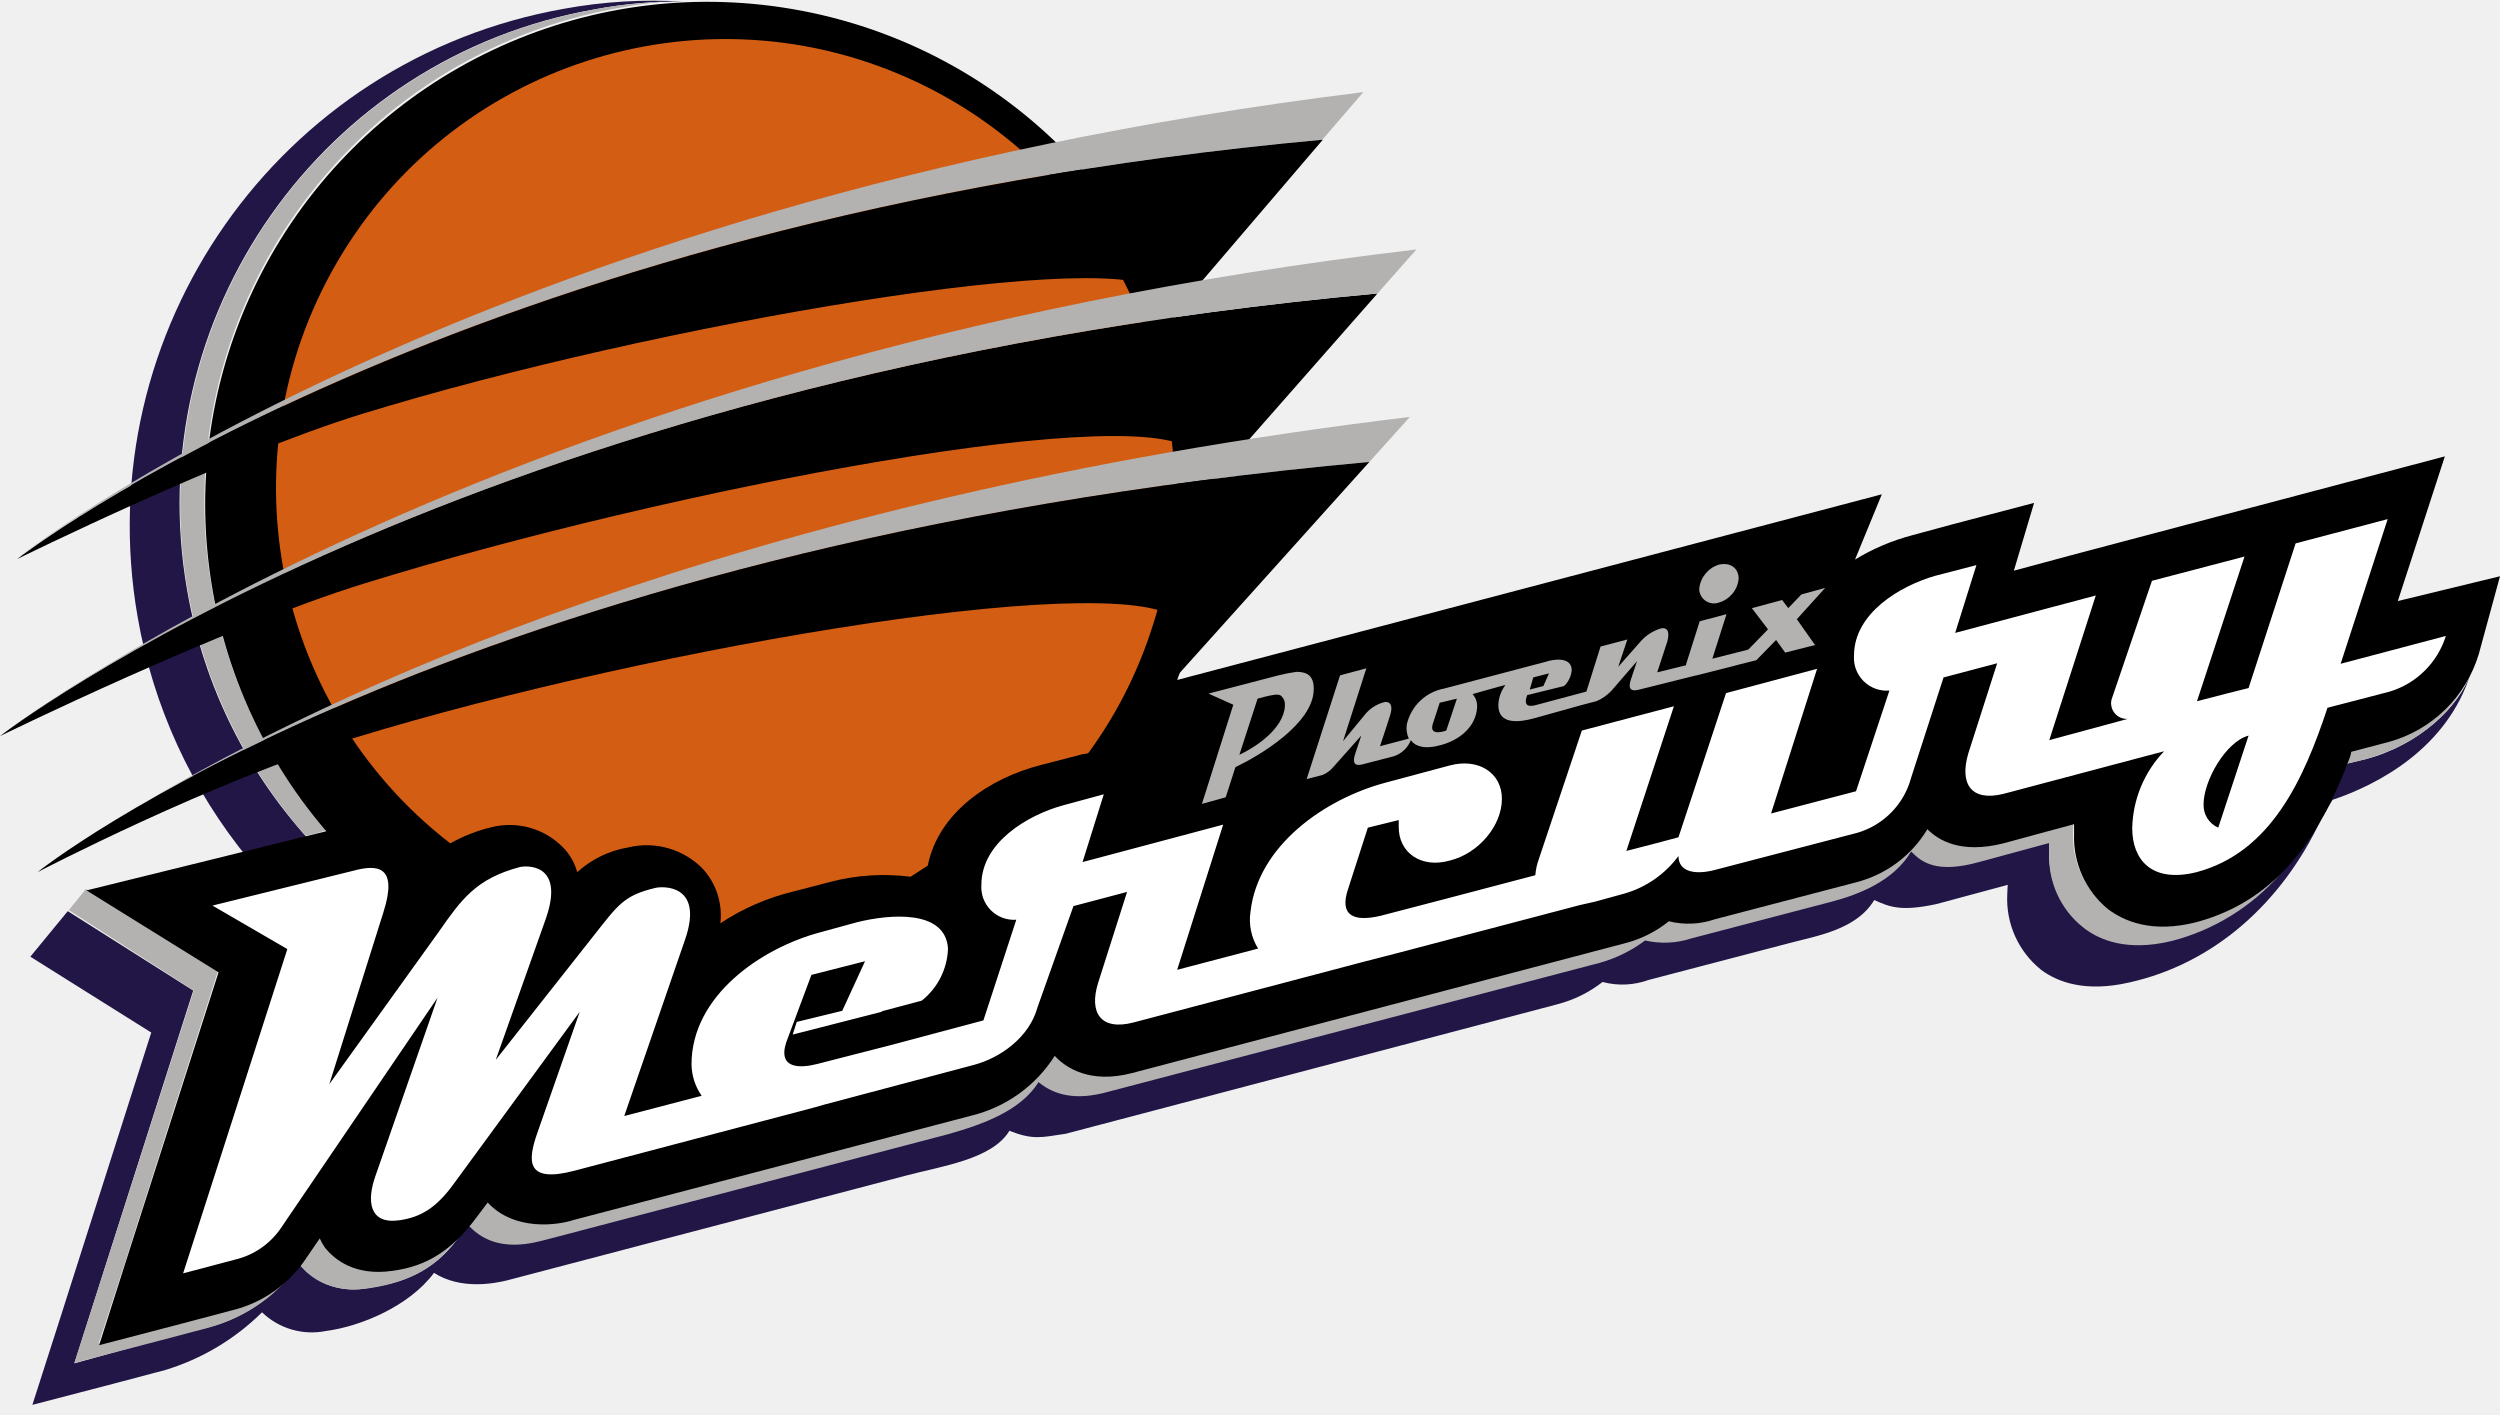
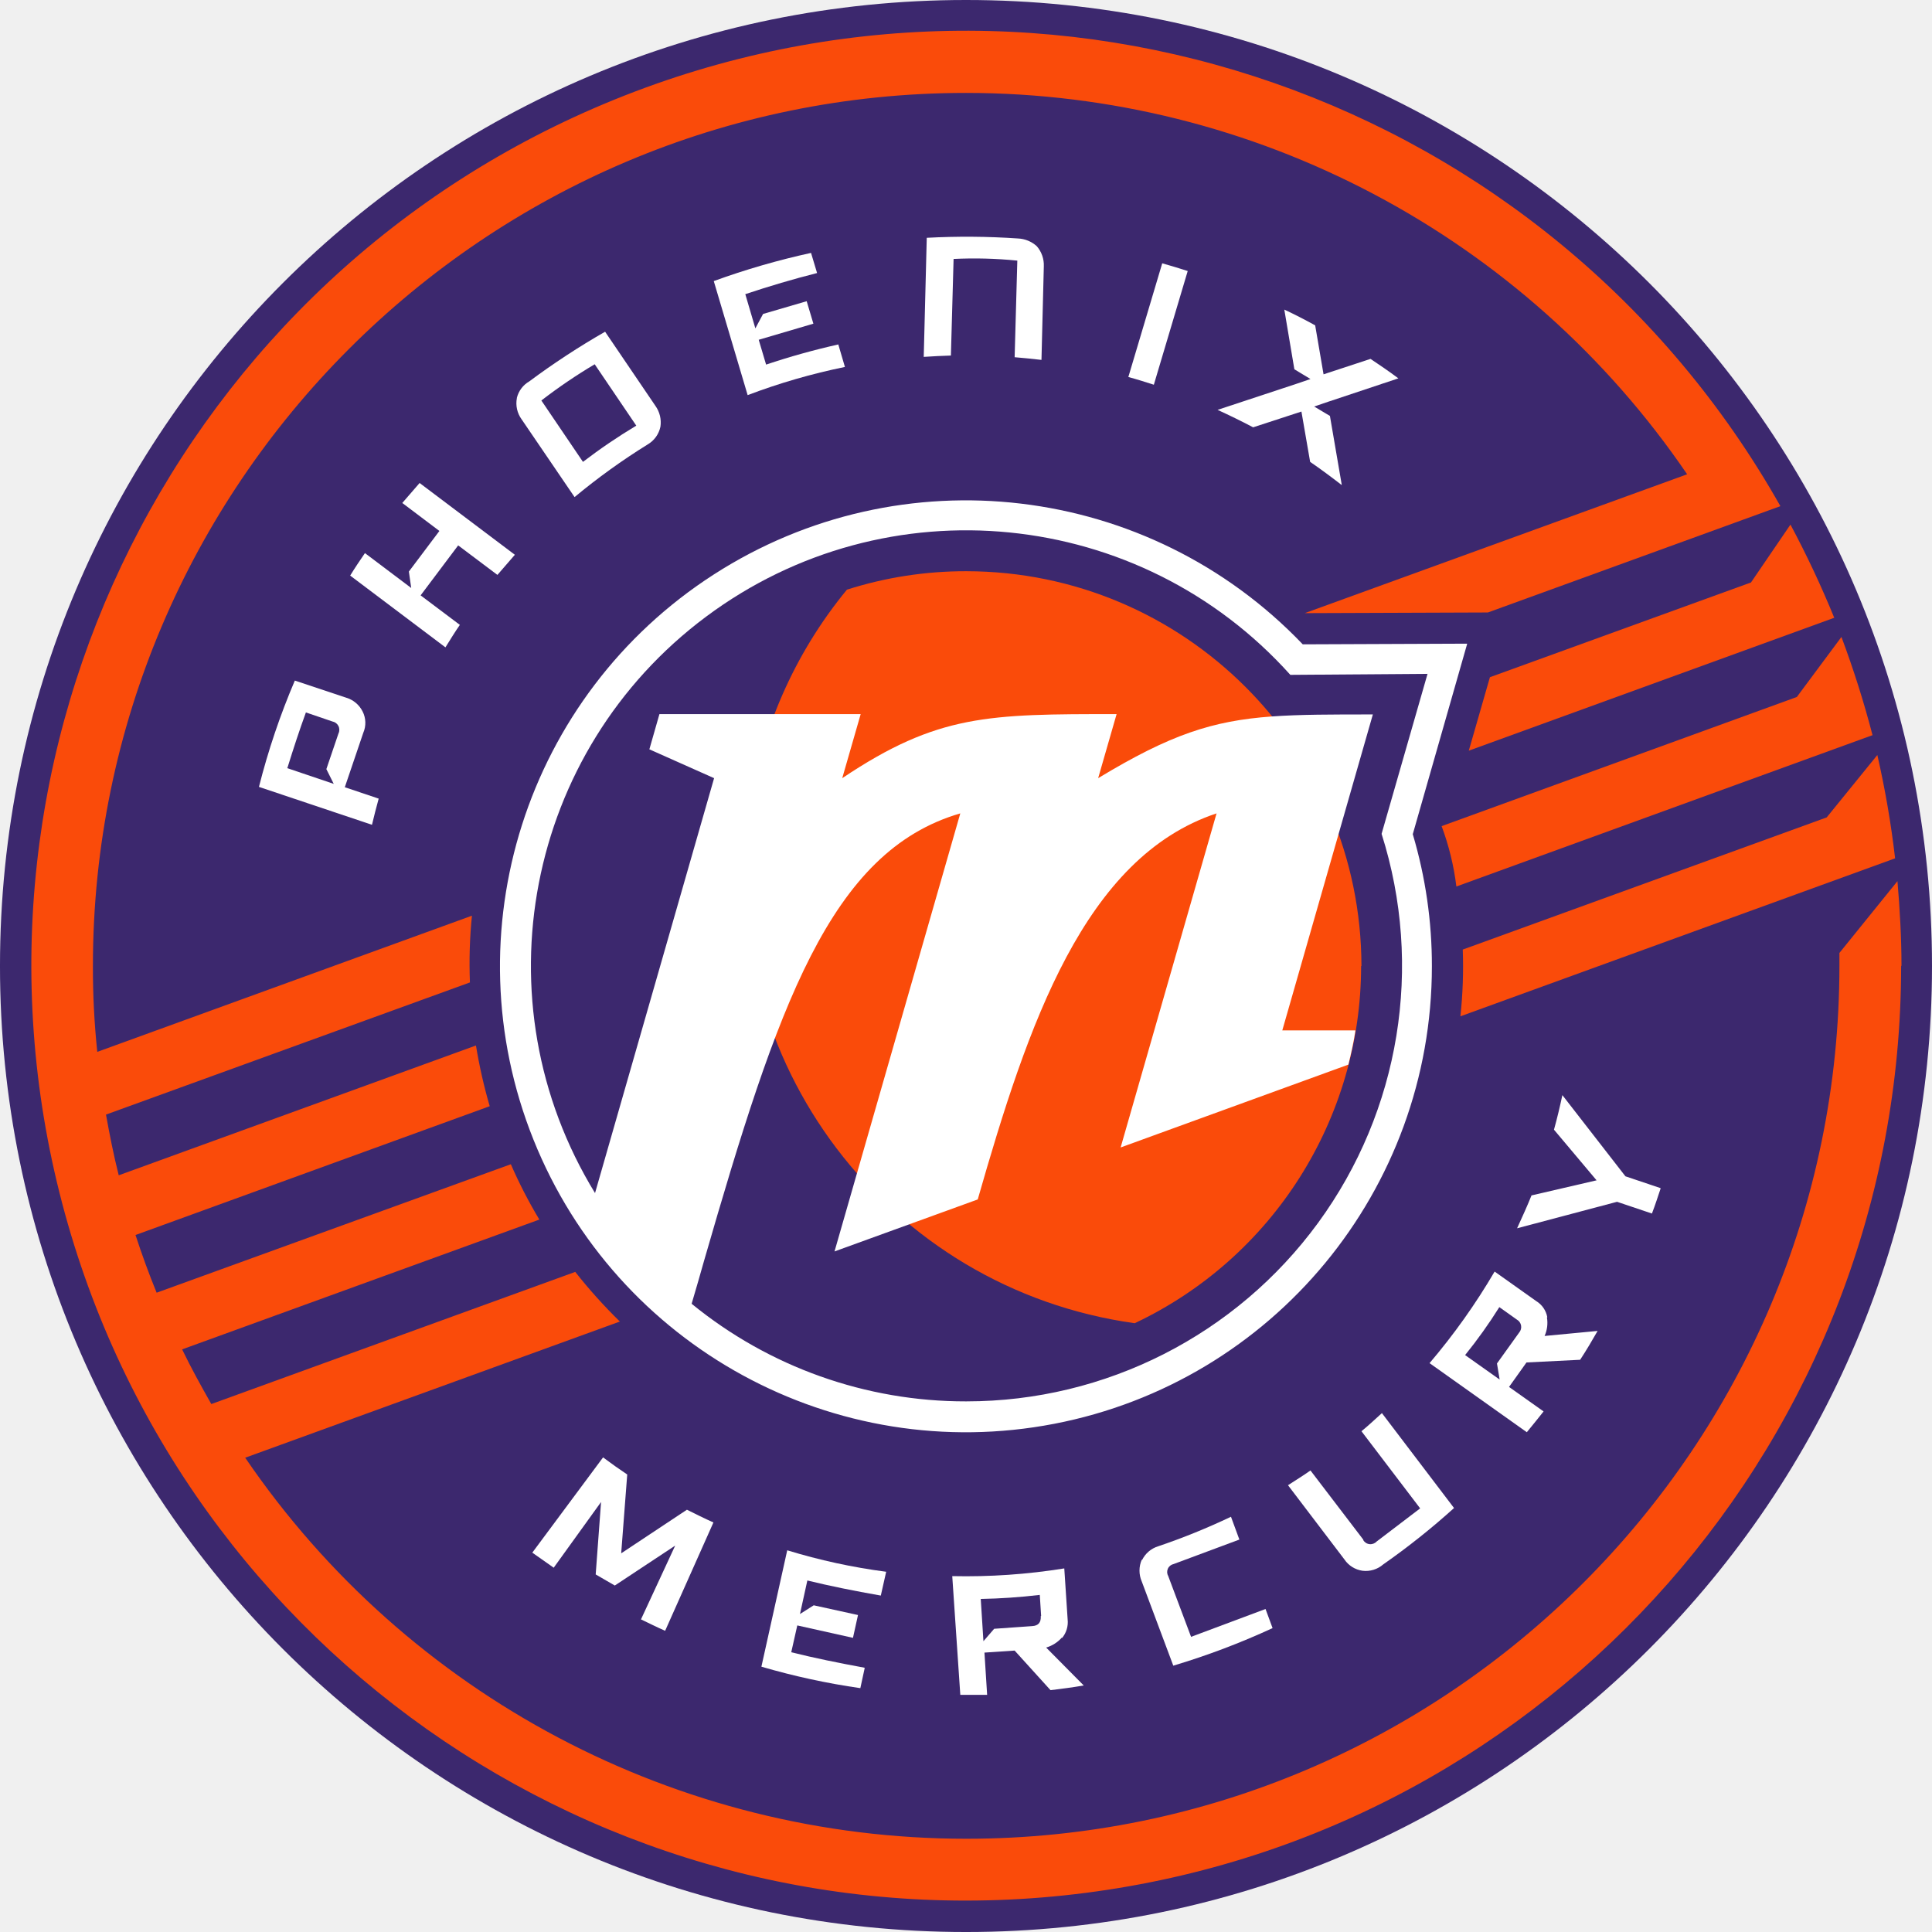
- <svg xmlns="http://www.w3.org/2000/svg" height="145.443" width="257.04" version="1.1" viewBox="0 0 257.04 145.443">
-   <path d="M32.403,87.022A50.901,50.901,0,0,1,19.244,60.705,51.614,51.614,0,0,1,61.217.944a47.81,47.81,0,0,1,8.998-.78A50.729,50.729,0,0,0,58.045.891,54.068,54.068,0,0,0,14.147,63.409,53.687,53.687,0,0,0,25.59,88.375c3.173-.572,5.513-1.04,5.513-1.04A11.793,11.793,0,0,1,32.403,87.022ZM243.153,78.076l-1.976.468-2.705.416c-1.3,3.693-3.901,6.189-4.005,10.714a23.544,23.544,0,0,1-11.182,6.918c-4.525,1.092-7.438-.052-9.102-1.352a9.468,9.468,0,0,1-3.485-7.75v-.988l-7.282,1.976c-4.421,1.196-5.929.052-6.97-1.092-1.82,3.069-5.461,4.421-8.114,5.097l-14.511,3.849a8.832,8.832,0,0,1-4.733.208,16.466,16.466,0,0,1-4.629,2.288l-50.555,13.263c-3.485.988-5.617.26-7.178-1.04h0c-1.768,3.017-5.565,4.421-9.31,5.357L56.38,127.227c-1.404.416-5.409,1.716-8.27-1.352L47.07,127.331c-2.497,3.433-5.669,4.577-9.258,5.097a7.17,7.17,0,0,1-6.918-2.341c-.208-.26-.988.936-.988.936a16.223,16.223,0,0,1-8.582,5.461l-5.305,1.352-8.374,2.341,2.653-8.322,9.57-30.011L6.969,93.68l-3.849,4.681,12.431,7.802L5.981,136.173l-2.653,8.27,8.374-2.184,5.305-1.404a24.146,24.146,0,0,0,9.934-5.929,7.363,7.363,0,0,0,6.553,1.924c3.589-.468,8.582-2.549,11.13-5.981,2.757,1.768,6.189,1.092,7.49.78l40.985-10.766c3.693-.988,8.842-1.664,10.662-4.577v-.052c2.497.988,3.329.676,5.825.312l50.555-13.315a12.734,12.734,0,0,0,4.629-2.288,7.904,7.904,0,0,0,4.733-.208l14.511-3.797c2.705-.728,6.865-1.352,8.686-4.421,1.612.728,2.757,1.196,6.397.416l7.334-1.976s-.052.624-.052.988a9.314,9.314,0,0,0,3.485,7.75c1.664,1.248,4.525,2.341,9.05,1.3,8.686-1.924,15.707-8.166,19.712-16.748l.364-.624.832-1.404c4.785-1.612,11.807-5.357,14.199-13.003C252.879,72.615,248.77,76.62,243.153,78.076Z" fill="#211646" />
-   <path d="M253.971,69.078v-.052C254.023,69.026,253.971,69.026,253.971,69.078ZM6.97,93.68h0l1.82-2.184Z" fill="#b3b2b1" />
-   <path d="M216.627,93.316a9.539,9.539,0,0,1-3.485-7.75,6.295,6.295,0,0,1,.052-.988l-7.334,1.976c-4.369,1.144-6.657-.312-7.75-1.456a12.003,12.003,0,0,1-7.334,5.461L176.266,94.356a7.904,7.904,0,0,1-4.733.208,14.048,14.048,0,0,1-4.629,2.288l-50.555,13.315c-4.421,1.144-6.918-.624-8.01-1.768a13.656,13.656,0,0,1-8.53,6.137L58.825,125.407c-1.404.364-5.929,1.144-8.738-1.872l-1.092,1.456c-.26.364-.52.728-.78,1.04,2.809,3.017,6.761,1.716,8.218,1.352l41.037-10.766c3.693-1.04,7.49-2.445,9.31-5.357h0c1.508,1.248,3.693,1.976,7.178.988l50.555-13.263a14.104,14.104,0,0,0,4.629-2.288,8.836,8.836,0,0,0,4.733-.208l14.511-3.797c2.705-.728,6.293-2.08,8.114-5.149,1.092,1.144,2.653,2.288,6.97,1.092l7.282-1.976a6.633,6.633,0,0,0-.052.988,9.219,9.219,0,0,0,3.537,7.75c1.664,1.3,4.525,2.445,9.05,1.352a22.101,22.101,0,0,0,11.182-6.918v-.052A18.441,18.441,0,0,1,225.781,94.72C221.256,95.812,218.292,94.564,216.627,93.316Z" fill="#b3b2b1" />
-   <path d="M245.597,76.1l-3.953.988-.052.52-.364.936,1.872-.468c5.617-1.456,9.778-5.461,10.87-8.998A13.077,13.077,0,0,1,245.597,76.1Z" fill="#b3b2b1" />
-   <path d="M40.257,130.452c-3.849.624-5.929-1.144-6.865-2.341a4.068,4.068,0,0,1-.624-.988l-1.352,1.976a4.082,4.082,0,0,1-.676.988.191.191,0,0,1,.156.052c.884,1.092,3.017,2.861,6.865,2.341,3.589-.52,6.709-1.664,9.258-5.097l.728-.988A11.38,11.38,0,0,1,40.257,130.452Z" fill="#b3b2b1" />
-   <path d="M18.516,135.965l-8.374,2.184,2.705-8.322L22.417,99.817,8.842,91.391,7.074,93.576l12.847,8.27L10.298,131.856l-2.653,8.27,8.374-2.184,5.305-1.404a16.837,16.837,0,0,0,8.582-5.409.161.161,0,0,1,.052-.104,12.573,12.573,0,0,1-6.137,3.537Z" fill="#b3b2b1" />
-   <path d="M21.793,60.548A51.576,51.576,0,0,1,63.766.787a46.037,46.037,0,0,1,4.577-.624,46.716,46.716,0,0,0-7.074.78A51.625,51.625,0,0,0,31.415,85.93a18.828,18.828,0,0,0,2.132-.572A51.048,51.048,0,0,1,21.793,60.548Z" fill="#b3b2b1" />
-   <path d="M246.534,61.797l4.837-14.875L213.038,57.064l-5.981,1.612,2.08-6.97-8.322,2.184-4.213,1.144a22.076,22.076,0,0,0-5.877,2.497l2.757-6.709L121.03,69.911a50.844,50.844,0,0,0,2.549-27.15,51.643,51.643,0,1,0-90.032,42.701C32.143,85.826,8.894,91.547,8.894,91.547l13.575,8.426-9.622,30.011-2.653,8.322L18.568,136.121l5.305-1.404a12.72,12.72,0,0,0,7.646-5.409l1.352-1.976a5.531,5.531,0,0,0,.572.988c.936,1.144,3.017,2.913,6.918,2.341,3.589-.468,6.189-2.184,8.686-5.565l1.092-1.456c2.809,3.017,7.334,2.288,8.738,1.82l41.037-10.766a14.086,14.086,0,0,0,8.53-6.137h0c1.092,1.196,3.589,2.913,7.958,1.768l50.555-13.315a11.949,11.949,0,0,0,4.629-2.288,8.338,8.338,0,0,0,4.733-.208l14.511-3.797a12.003,12.003,0,0,0,7.334-5.461c1.144,1.144,3.433,2.549,7.802,1.456l7.282-1.976V85.722a9.539,9.539,0,0,0,3.485,7.75c1.664,1.248,4.525,2.497,9.05,1.352,8.79-2.341,13.003-9.414,15.863-17.06l.104-.468,3.953-1.04a13.363,13.363,0,0,0,9.154-8.998L257.04,59.248Z" />
-   <path d="M187.657,60.444l-2.445.676-1.352,1.404-.624-.832-3.121.832,1.664,2.184-2.028,2.08-3.693.936,1.456-4.577-2.757.728-1.352,4.265a.566.566,0,0,0-.052.26l-2.965.728,1.04-3.173c.312-1.144-.104-1.456-.624-1.352a4.462,4.462,0,0,0-2.08,1.3l-2.341,2.653.936-2.809-2.757.728-1.456,4.629-5.253,1.404c-.468.104-1.144.208-.936-.728l.104-.312,3.797-.936a2.509,2.509,0,0,0,.78-1.664c-.052-1.3-1.716-1.144-2.653-.832l-10.454,2.757a4.836,4.836,0,0,0-3.849,3.693,2.551,2.551,0,0,0,.208,1.456l-2.965.78c.26-.728,1.04-3.173,1.04-3.173.468-1.508-.468-1.404-.624-1.352a3.794,3.794,0,0,0-2.028,1.352l-2.184,2.653,2.393-7.49-2.705.728-3.433,10.662,1.612-.416a2.767,2.767,0,0,0,1.092-.78l2.913-3.277-.624,1.872c-.312.936-.052,1.3.728,1.092l3.225-.832a2.816,2.816,0,0,0,1.768-1.664c.468.676,1.508.988,3.225.468,1.976-.572,3.485-1.976,3.589-3.849a1.858,1.858,0,0,0-.468-1.352s3.277-.936,3.381-.936a3.568,3.568,0,0,0-.728,2.028c-.052,2.08,2.132,1.82,3.641,1.404l5.045-1.404,1.404-.364a4.7,4.7,0,0,0,1.508-1.04l2.653-3.069-.624,1.872c-.312.936-.052,1.3.884,1.04l5.617-1.404c.052,0,.208-.052.26-.052l3.901-.988c.104-.052.26-.052.364-.104l1.872-.468,2.028-2.08.936,1.3,3.069-.78-1.872-2.653Zm-30.011,9.206,1.612-.416-.572,1.3-1.404.364Zm-8.946,5.461s-1.768.676-1.404-.624l.728-2.236,1.768-.416Zm38.957-14.667-2.445.676-1.352,1.404-.624-.832-3.121.832,1.664,2.184-2.028,2.08-3.693.936,1.456-4.577-2.757.728-1.352,4.265a.566.566,0,0,0-.052.26l-2.965.728,1.04-3.173c.312-1.144-.104-1.456-.624-1.352a4.462,4.462,0,0,0-2.08,1.3l-2.341,2.653.936-2.809-2.757.728-1.456,4.629-5.253,1.404c-.468.104-1.144.208-.936-.728l.104-.312,3.797-.936a2.509,2.509,0,0,0,.78-1.664c-.052-1.3-1.716-1.144-2.653-.832l-10.454,2.757a4.836,4.836,0,0,0-3.849,3.693,2.551,2.551,0,0,0,.208,1.456l-2.965.78c.26-.728,1.04-3.173,1.04-3.173.468-1.508-.468-1.404-.624-1.352a3.794,3.794,0,0,0-2.028,1.352l-2.184,2.653,2.393-7.49-2.705.728-3.433,10.662,1.612-.416a2.767,2.767,0,0,0,1.092-.78l2.913-3.277-.624,1.872c-.312.936-.052,1.3.728,1.092l3.225-.832a2.816,2.816,0,0,0,1.768-1.664c.468.676,1.508.988,3.225.468,1.976-.572,3.485-1.976,3.589-3.849a1.858,1.858,0,0,0-.468-1.352s3.277-.936,3.381-.936a3.568,3.568,0,0,0-.728,2.028c-.052,2.08,2.132,1.82,3.641,1.404l5.045-1.404,1.404-.364a4.7,4.7,0,0,0,1.508-1.04l2.653-3.069-.624,1.872c-.312.936-.052,1.3.884,1.04l5.617-1.404c.052,0,.208-.052.26-.052l3.901-.988c.104-.052.26-.052.364-.104l1.872-.468,2.028-2.08.936,1.3,3.069-.78-1.872-2.653Zm-30.011,9.206,1.612-.416-.572,1.3-1.404.364Zm-8.946,5.461s-1.768.676-1.404-.624l.728-2.236,1.768-.416Zm-19.4-3.277.78-.208a8.076,8.076,0,0,1,1.092-.208c.26,0,.468,0,.624.208a1.059,1.059,0,0,1,.312.78v.208h0c-.156,2.341-3.017,4.161-4.369,4.837l-.312.156Zm2.132-2.393-7.178,1.872,2.549,1.144-3.225,10.194,2.445-.676.988-3.069.052-.052c2.393-1.144,7.958-4.421,8.01-7.958v-.104c0-1.352-.728-1.716-1.768-1.716A16.708,16.708,0,0,0,131.433,69.442ZM176.734,61.953a2.833,2.833,0,0,0,2.028-2.445c0-1.092-.832-1.716-2.028-1.456a2.898,2.898,0,0,0-2.028,2.497A1.515,1.515,0,0,0,176.734,61.953Zm0,0a2.833,2.833,0,0,0,2.028-2.445c0-1.092-.832-1.716-2.028-1.456a2.898,2.898,0,0,0-2.028,2.497A1.515,1.515,0,0,0,176.734,61.953Z" fill="#b3b2b1" />
-   <path d="M72.14,112.664,64.182,114.744l6.241-18.1c2.028-5.825-2.393-5.513-3.017-5.357-3.329.78-3.901,1.82-6.345,4.889L50.971,108.971l5.149-14.511c2.028-5.825-2.132-5.461-2.705-5.305-4.473,1.196-5.981,3.329-8.27,6.605L33.859,111.468l5.565-17.684c1.508-4.733-.572-4.941-3.069-4.265L21.845,93.108l7.698,4.473L18.828,130.92l5.305-1.404a7.907,7.907,0,0,0,4.733-3.225l16.123-23.717-6.397,18.36c-.884,2.497-.676,4.993,2.497,4.525,2.184-.312,3.797-1.3,5.565-3.745L59.605,104.03l-4.369,12.483c-1.04,2.965-1.092,5.149,3.849,3.849l24.653-6.501,1.092-.312,15.291-4.057c2.757-.728,5.721-2.861,6.553-5.929L110.368,93.16l5.513-1.456-2.965,9.31c-.988,3.121.26,4.993,3.641,4.109l23.665-6.241,3.433-.884,18.776-4.941,1.612-.364,3.017-.832a10.516,10.516,0,0,0,5.513-3.849c0,1.664,1.768,1.976,3.849,1.404l14.563-3.797a8.075,8.075,0,0,0,5.513-5.669l3.329-10.298,5.513-1.456-2.965,9.258c-.936,3.173.312,4.993,3.641,4.161L220.528,77.764l1.976-.52a11.786,11.786,0,0,0-3.277,7.906c0,3.225,1.976,5.669,6.605,4.525,7.646-2.028,11.026-9.518,13.471-16.904l6.397-1.664a8.68,8.68,0,0,0,5.773-5.721l-10.818,2.861,4.837-14.875-9.466,2.497-4.837,14.875-2.08.52-3.225.832,4.889-14.875L221.256,59.716,217.095,71.939a1.617,1.617,0,0,0,1.664,1.976l-8.062,2.184,4.785-14.875-14.459,3.849,2.184-6.97-4.213,1.092c-3.641,1.04-8.374,3.849-8.374,8.218a3.372,3.372,0,0,0,3.641,3.589L190.83,81.353l-8.738,2.288,4.733-14.875-9.362,2.497-4.889,14.823-2.341.624-3.017.78,4.889-14.875-9.466,2.497-4.421,13.211a6.374,6.374,0,0,0-.364,1.664l-8.686,2.288-7.178,1.872c-2.809.676-4.317,0-3.381-2.757l2.028-6.293,3.173-.78v.624c-.052,2.757,2.341,4.369,5.253,3.537,2.965-.728,5.357-3.589,5.357-6.345,0-2.705-2.445-4.213-5.357-3.433L142.459,80.469c-6.241,1.664-13.107,6.449-13.887,13.263a5.61,5.61,0,0,0,.78,3.797L121.03,99.713l4.733-14.927L111.304,88.635l2.184-6.97-4.213,1.144c-3.589.988-8.374,3.797-8.374,8.166a3.358,3.358,0,0,0,3.589,3.589L101.11,104.914l-9.362,2.497-7.698,1.976c-1.612.416-4.109.624-3.225-2.184l2.601-6.97,5.513-1.404-2.341,5.097-4.681,1.144-.416,1.3,9.154-2.341v-.052l4.109-1.092a7.123,7.123,0,0,0,2.705-5.357c-.26-4.057-6.033-3.537-9.362-2.705l-3.797,1.04c-6.033,1.612-13.211,6.501-13.211,13.575A5.792,5.792,0,0,0,72.14,112.664Zm155.93-27.566a2.529,2.529,0,0,1-1.508-2.393c0-2.445,2.289-6.449,4.629-7.074Z" fill="#fff" />
-   <path d="M46.29,86.71A16.573,16.573,0,0,1,50.555,85.046a7.684,7.684,0,0,1,7.334,2.08,5.683,5.683,0,0,1,1.456,2.549,10.36,10.36,0,0,1,5.253-2.549,8.082,8.082,0,0,1,7.594,2.132A7.066,7.066,0,0,1,74.064,94.928a23.598,23.598,0,0,1,7.542-3.277l3.797-.988a21.765,21.765,0,0,1,8.218-.52l1.768-1.144c1.092-5.461,6.345-8.998,11.651-10.35l4.213-1.092.624-.104a45.061,45.061,0,0,0,6.397-12.379,46.177,46.177,0,1,0-71.984,21.637Z" fill="#d35e13" />
-   <path d="M135.958,14.362l4.213-4.889C48.11,20.76,1.664,57.48,1.664,57.48l.364-.26C5.825,54.411,50.295,22.164,135.958,14.362Z" fill="#b3b2b1" />
-   <path d="M123.059,46.818c1.3,2.08,1.196,2.861,1.196,2.861l.312-.104,17.06-19.4C46.966,38.808,0,75.684,0,75.684S22.833,64.501,37.5,59.976C68.551,50.354,119.366,40.524,123.059,46.818Zm-3.485-16.54c1.144,1.82.988,2.028.988,2.028h.104l15.343-17.944C46.342,22.528,1.768,57.48,1.768,57.48S23.353,46.818,37.24,42.553C67.303,33.295,116.349,24.921,119.574,30.278Z" />
-   <path d="M144.956,42.865C75.26,51.238,33.183,71.679,14.979,82.445,33.027,72.095,73.596,53.631,140.795,47.494Z" fill="#b3b2b1" />
-   <path d="M121.55,64.189l-.78,5.513.104-.052,19.92-22.157C45.666,56.128,3.849,89.675,3.849,89.675s17.944-9.362,32.507-13.783C67.563,66.322,117.858,57.896,121.55,64.189Z" />
-   <path d="M145.632,25.649C49.567,36.883.052,75.684.052,75.684s47.018-36.876,141.575-45.51Z" fill="#b3b2b1" />
+ <svg xmlns="http://www.w3.org/2000/svg" height="313.881" width="313.881" version="1.1" viewBox="0 0 313.881 313.881">
+   <path d="M313.881,156.941A156.941,156.941,0,1,1,156.941,0,156.912,156.912,0,0,1,313.881,156.941Z" fill="#3c286e" />
+   <path d="M304.182,119.449l-67.573,24.576a43.008,43.008,0,0,0-2.397-9.809l57.709-20.98,7.247-9.754a160.797,160.797,0,0,1,5.067,16.021" fill="#fa4b0a" />
+   <path d="M237.263,165.115a75.816,75.816,0,0,0,.383-10.845l59.125-21.47,8.228-10.136a156.219,156.219,0,0,1,2.888,16.784Z" fill="#fa4b0a" />
+   <path d="M308.867,156.941a151.876,151.876,0,1,1-19.618-74.71L241.732,99.505l-29.752.109,62.121-22.56a141.796,141.796,0,0,0-117.16-61.959c-78.198,0-141.846,63.648-141.846,141.846a130.635,130.635,0,0,0,.709,13.95l60.869-22.124a77.702,77.702,0,0,0-.327,10.844L17.22,181.082c.599,3.323,1.253,6.646,2.071,9.862L77.326,169.855a83.492,83.492,0,0,0,2.234,9.864l-57.545,20.926c1.035,3.16,2.18,6.321,3.433,9.373l57.545-20.871a77.762,77.762,0,0,0,4.632,8.991L29.59,219.226c1.471,3.053,3.106,5.995,4.741,8.883l59.125-21.471a84.656,84.656,0,0,0,7.248,8.065L39.835,236.827a141.747,141.747,0,0,0,117.161,61.905c78.253,0,141.845-63.649,141.845-141.846v-2.071l9.428-11.662c.381,4.523.653,9.1.653,13.732" fill="#fa4b0a" />
+   <path d="M297.969,100.377,238.626,121.956l3.433-11.934,42.341-15.367h.055l6.431-9.427a161.949,161.949,0,0,1,7.139,15.204" fill="#fa4b0a" />
+   <path d="M221.133,156.941a64.212,64.212,0,0,1-36.783,58.035,73.482,73.482,0,0,1-62.667-82.775,72.745,72.745,0,0,1,15.912-36.402,63.377,63.377,0,0,1,19.4-2.997,64.257,64.257,0,0,1,64.193,64.138" fill="#fa4b0a" />
+   <path d="M238.353,104.573l-26.701.109a75.698,75.698,0,1,0,20.979,52.314,74.924,74.924,0,0,0-3.105-21.471l8.828-30.898Zm-81.413,123.101a70.271,70.271,0,0,1-44.575-15.859c.708-2.342,1.362-4.687,2.016-6.974,11.934-41.307,20.435-66.537,41.633-72.695l-20.435,71.168,23.268-8.447c8.175-28.553,17.33-55.582,38.8-62.721l-15.584,54.276,37.001-13.46c.436-1.799.871-3.651,1.144-5.56H208.327L223.04,116.071c-6.646,0-11.878,0-16.402.327-9.699.708-16.51,2.943-28.228,10.027l2.998-10.408c-20.816,0-29.044,0-44.575,10.408l2.997-10.408h-32.696L105.499,121.738l10.517,4.686L96.671,193.833a70.737,70.737,0,0,1,112.964-84.193l22.288-.163-7.464,25.993a70.771,70.771,0,0,1-67.408,92.203" fill="#fff" />
+   <path d="M185.496,253.394a4.432,4.432,0,0,0,0,3.541l5.122,13.677a121.295,121.295,0,0,0,16.13-6.103l-1.144-3.105-12.098,4.524L189.8,256.064a1.325,1.325,0,0,1,.871-1.962l10.682-3.978-1.363-3.706a107.458,107.458,0,0,1-11.824,4.797,4.321,4.321,0,0,0-2.617,2.232" fill="#fff" />
+   <path d="M140.429,270.94c-4.141-.763-8.174-1.579-11.879-2.507l.981-4.359,9.046,2.017.817-3.706-7.193-1.581-2.234,1.418,1.199-5.45c3.542.871,7.575,1.689,11.934,2.452l.872-3.869a97.694,97.694,0,0,1-16.076-3.488l-4.196,18.909a115.711,115.711,0,0,0,16.075,3.488l.708-3.27Z" fill="#fff" />
+   <path d="M221.461,250.179a1.361,1.361,0,0,0,2.179.273l7.084-5.395-9.536-12.534c1.144-.926,2.234-1.962,3.323-2.943l11.718,15.421a118.022,118.022,0,0,1-11.498,9.155,4.317,4.317,0,0,1-3.38,1.034,4.265,4.265,0,0,1-2.943-1.852l-9.154-12.043c1.254-.818,2.505-1.581,3.651-2.397l8.61,11.28Z" fill="#fff" />
+   <path d="M269.796,193.07c-.436,1.307-.873,2.67-1.416,4.086l-5.668-1.907-16.239,4.304c.871-1.907,1.689-3.706,2.342-5.34l10.572-2.452-6.921-8.228c.545-1.962.981-3.816,1.363-5.615L264.074,191.108l5.668,1.907Z" fill="#fff" />
+   <path d="M172.525,266.146a4.039,4.039,0,0,0,.928-3.053l-.545-8.283a100.615,100.615,0,0,1-18.201,1.254l1.308,19.29h4.359l-.436-6.866,4.904-.328,5.83,6.431c1.744-.218,3.543-.436,5.395-.763l-6.103-6.158a5.457,5.457,0,0,0,2.56-1.634m-3.433-3.488c.055,1.036-.381,1.581-1.416,1.636l-6.158.436-1.744,2.017-.436-6.866c3.16-.055,6.321-.273,9.591-.655l.218,3.433Z" fill="#fff" />
+   <path d="M251.378,213.994a3.875,3.875,0,0,0-1.799-2.615l-6.756-4.795a104,104,0,0,1-10.572,14.876l15.802,11.225c.981-1.199,1.909-2.342,2.725-3.378l-5.613-3.978,2.835-3.978,8.718-.436c1.036-1.579,1.962-3.16,2.835-4.687l-8.61.818a5.237,5.237,0,0,0,.381-2.998m-4.904.328a1.385,1.385,0,0,1,.383,2.125l-3.598,5.014.436,2.615-5.613-3.978a79.088,79.088,0,0,0,5.56-7.792Z" fill="#fff" />
+   <path d="M89.968,254.701c-1.144-.816-2.343-1.634-3.488-2.452l11.498-15.476q1.962,1.471,3.924,2.78l-.981,12.806,10.681-7.084c1.417.708,2.834,1.416,4.305,2.07L108.06,264.947c-1.362-.6-2.67-1.254-3.924-1.854l5.558-11.988-9.809,6.486-3.106-1.799.872-11.771-7.738,10.735Z" fill="#fff" />
+   <path d="M187.458,62.504c-1.363-.436-2.725-.872-4.143-1.253l5.505-18.473c1.361.381,2.78.817,4.141,1.253Z" fill="#fff" />
+   <path d="M217.973,78.688,216.066,67.572l-2.562-1.526,2.234-.763,11.445-3.815c-1.526-1.144-3.053-2.18-4.524-3.161l-7.629,2.507-1.361-7.956c-1.581-.872-3.27-1.744-5.014-2.561l1.634,9.7,2.617,1.58-2.234.763-12.861,4.25c1.909.872,3.816,1.798,5.777,2.834l7.847-2.561,1.416,8.174c1.744,1.199,3.433,2.452,5.122,3.76" fill="#fff" />
+   <path d="M136.179,55.965a118.715,118.715,0,0,0-11.716,3.269l-1.199-4.032,8.882-2.616-1.09-3.651L123.972,51.006l-1.253,2.343-1.635-5.558c3.924-1.308,7.792-2.452,11.662-3.433l-.981-3.27a123.025,123.025,0,0,0-15.803,4.578L121.466,64.193a102.343,102.343,0,0,1,15.803-4.577l-1.09-3.706Z" fill="#fff" />
+   <path d="M65.392,81.74l5.994,4.523-4.959,6.594.382,2.67-7.52-5.667c-.817,1.199-1.635,2.398-2.398,3.651l15.476,11.661c.817-1.308,1.58-2.561,2.343-3.651L68.334,96.726l6.103-8.12L80.813,93.401c1.035-1.199,2.016-2.343,2.834-3.27L68.171,78.47c-.926,1.09-1.907,2.18-2.834,3.27" fill="#fff" />
+   <path d="M56.019,127.896l2.997-8.828a4.075,4.075,0,0,0-.109-3.487,4.376,4.376,0,0,0-2.67-2.234l-8.337-2.779a116.849,116.849,0,0,0-5.831,17.274L60.433,133.999c.327-1.417.708-2.834,1.09-4.251ZM46.701,124.735c.981-3.161,1.962-6.158,2.997-8.991l4.305,1.471a1.371,1.371,0,0,1,.981,1.962L53.022,124.953l1.199,2.398-7.575-2.561Z" fill="#fff" />
+   <path d="M164.843,58.035c1.416.109,2.888.272,4.359.436l.381-15.204a4.69,4.69,0,0,0-1.144-3.27,4.85,4.85,0,0,0-3.051-1.253,121.33,121.33,0,0,0-14.823-.109L150.074,57.981c1.471-.109,2.943-.164,4.414-.218l.436-15.694a69.755,69.755,0,0,1,10.354.272Z" fill="#fff" />
+   <path d="M83.974,64.683a4.43,4.43,0,0,0,.763,3.433l8.61,12.643a105.766,105.766,0,0,1,11.88-8.555,4.364,4.364,0,0,0,2.071-2.888,4.632,4.632,0,0,0-.817-3.379l-8.174-12.043a123.031,123.031,0,0,0-12.316,8.065,4.278,4.278,0,0,0-2.016,2.67m19.399,4.523a93.164,93.164,0,0,0-8.664,5.885L87.952,65.065a86.775,86.775,0,0,1,8.664-5.885Z" fill="#fff" />
</svg>
